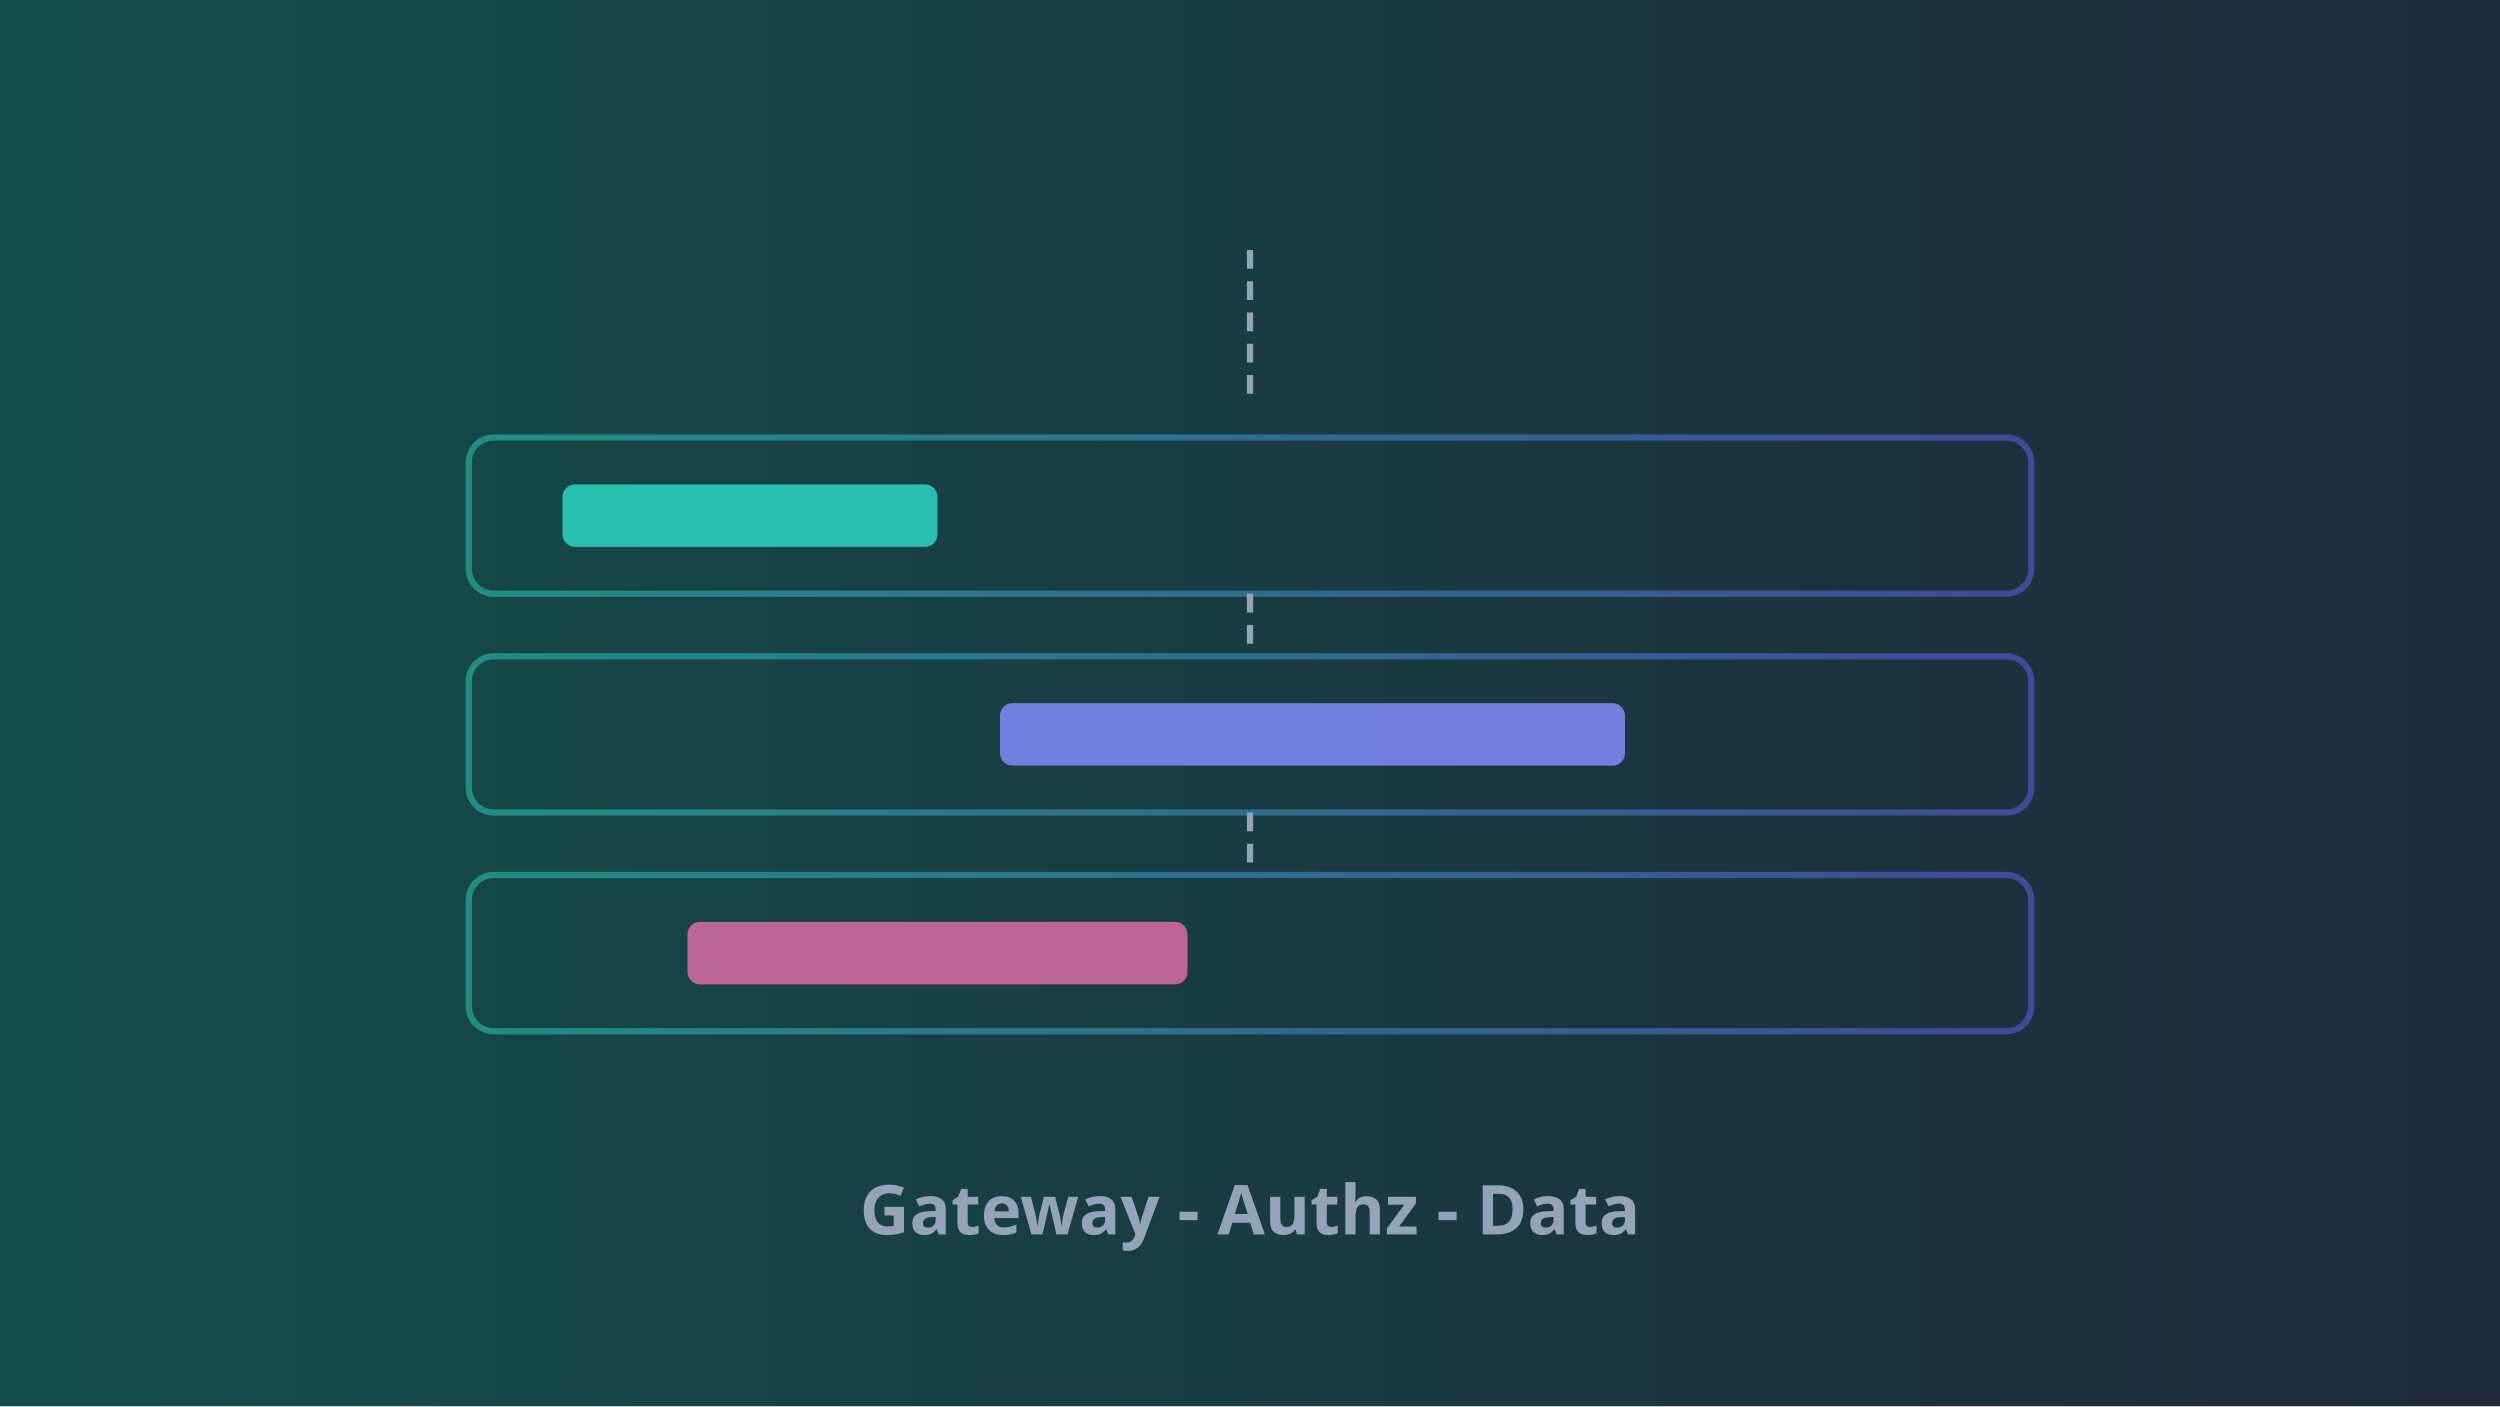
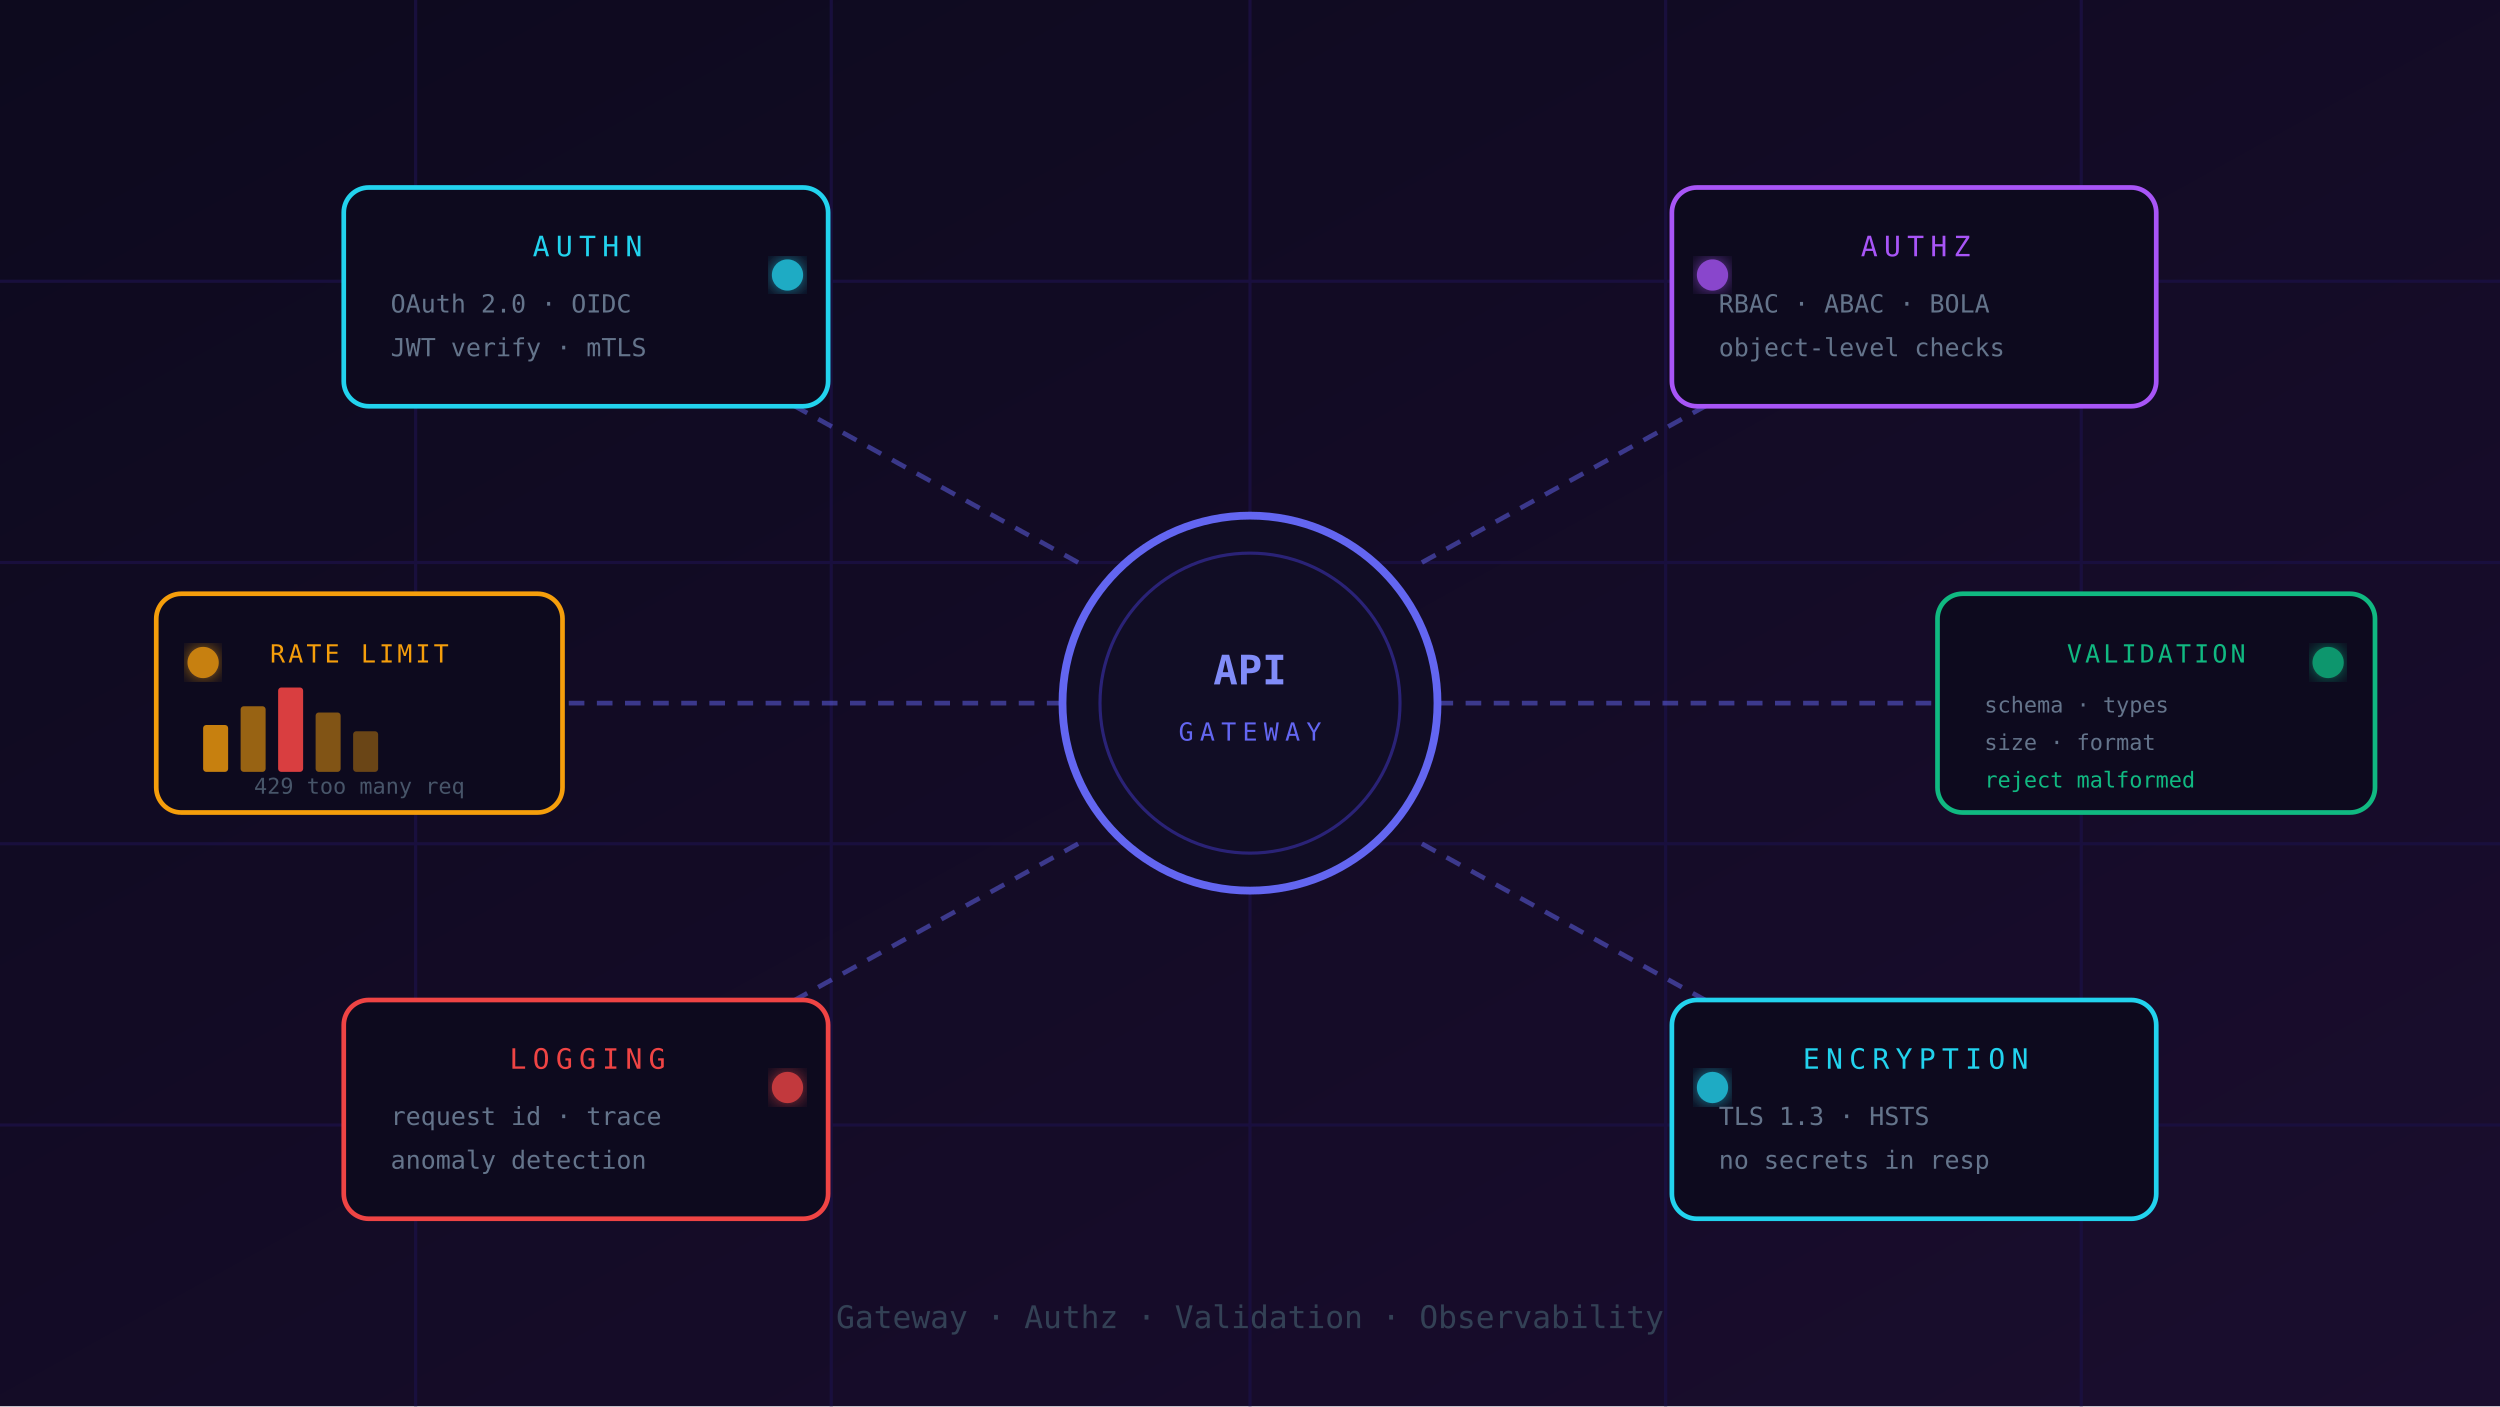
- <svg xmlns="http://www.w3.org/2000/svg" viewBox="0 0 800 450" role="img" aria-labelledby="t">
+ <svg xmlns="http://www.w3.org/2000/svg" viewBox="0 0 800 450">
  <defs>
-     <linearGradient id="ab" x1="0%" y1="0%" x2="100%" y2="0%">
-       <stop offset="0%" style="stop-color:#134e4a" />
-       <stop offset="100%" style="stop-color:#1e293b" />
+     <linearGradient id="bg" x1="0%" y1="0%" x2="100%" y2="100%">
+       <stop offset="0%" stop-color="#0d0a1e" />
+       <stop offset="100%" stop-color="#1a0d2e" />
    </linearGradient>
-     <linearGradient id="line" x1="0%" y1="0%" x2="100%" y2="0%">
-       <stop offset="0%" style="stop-color:#2dd4bf" />
-       <stop offset="100%" style="stop-color:#6366f1" />
+     <linearGradient id="lineGrad" x1="0%" y1="0%" x2="100%" y2="0%">
+       <stop offset="0%" stop-color="#6366f1" />
+       <stop offset="100%" stop-color="#a855f7" />
    </linearGradient>
+     <filter id="glow">
+       <feGaussianBlur stdDeviation="3" result="blur" />
+       <feMerge>
+         <feMergeNode in="blur" />
+         <feMergeNode in="SourceGraphic" />
+       </feMerge>
+     </filter>
  </defs>
-   <rect width="800" height="450" fill="url(#ab)" />
-   <g stroke="url(#line)" stroke-width="2" fill="none" opacity="0.5">
-     <rect x="150" y="140" width="500" height="50" rx="8" />
-     <rect x="150" y="210" width="500" height="50" rx="8" />
-     <rect x="150" y="280" width="500" height="50" rx="8" />
+   <rect width="800" height="450" fill="url(#bg)" />
+   <g stroke="#1a1040" stroke-width="1" opacity="0.9">
+     <line x1="0" y1="90" x2="800" y2="90" />
+     <line x1="0" y1="180" x2="800" y2="180" />
+     <line x1="0" y1="270" x2="800" y2="270" />
+     <line x1="0" y1="360" x2="800" y2="360" />
+     <line x1="133" y1="0" x2="133" y2="450" />
+     <line x1="266" y1="0" x2="266" y2="450" />
+     <line x1="400" y1="0" x2="400" y2="450" />
+     <line x1="533" y1="0" x2="533" y2="450" />
+     <line x1="666" y1="0" x2="666" y2="450" />
  </g>
-   <rect x="180" y="155" width="120" height="20" rx="4" fill="#2dd4bf" opacity="0.85" />
-   <rect x="320" y="225" width="200" height="20" rx="4" fill="#818cf8" opacity="0.85" />
-   <rect x="220" y="295" width="160" height="20" rx="4" fill="#f472b6" opacity="0.75" />
-   <path d="M400 80 L400 130 M400 190 L400 210 M400 260 L400 280" stroke="#94a3b8" stroke-width="2" stroke-dasharray="6 4" />
-   <text x="400" y="395" text-anchor="middle" fill="#94a3b8" font-family="system-ui,sans-serif" font-size="22" font-weight="600">Gateway - Authz - Data</text>
+   <circle cx="400" cy="225" r="60" fill="#110d25" stroke="#6366f1" stroke-width="2.5" />
+   <circle cx="400" cy="225" r="48" fill="none" stroke="#4338ca" stroke-width="1" opacity="0.5" />
+   <text x="400" y="219" text-anchor="middle" fill="#818cf8" font-family="monospace" font-size="13" font-weight="bold">API</text>
+   <text x="400" y="237" text-anchor="middle" fill="#6366f1" font-family="monospace" font-size="8" letter-spacing="2">GATEWAY</text>
+   <g stroke="#6366f1" stroke-width="1.5" stroke-dasharray="5,4" opacity="0.5">
+     <line x1="345" y1="180" x2="200" y2="100" />
+     <line x1="455" y1="180" x2="600" y2="100" />
+     <line x1="340" y1="225" x2="155" y2="225" />
+     <line x1="460" y1="225" x2="645" y2="225" />
+     <line x1="345" y1="270" x2="200" y2="350" />
+     <line x1="455" y1="270" x2="600" y2="350" />
+   </g>
+   <rect x="110" y="60" width="155" height="70" rx="8" fill="#0d0a1e" stroke="#22d3ee" stroke-width="1.5" />
+   <text x="188" y="82" text-anchor="middle" fill="#22d3ee" font-family="monospace" font-size="9" letter-spacing="2">AUTHN</text>
+   <text x="125" y="100" fill="#64748b" font-family="monospace" font-size="8">OAuth 2.0 · OIDC</text>
+   <text x="125" y="114" fill="#64748b" font-family="monospace" font-size="8">JWT verify · mTLS</text>
+   <circle cx="252" cy="88" r="5" fill="#22d3ee" opacity="0.8" filter="url(#glow)" />
+   <rect x="535" y="60" width="155" height="70" rx="8" fill="#0d0a1e" stroke="#a855f7" stroke-width="1.5" />
+   <text x="613" y="82" text-anchor="middle" fill="#a855f7" font-family="monospace" font-size="9" letter-spacing="2">AUTHZ</text>
+   <text x="550" y="100" fill="#64748b" font-family="monospace" font-size="8">RBAC · ABAC · BOLA</text>
+   <text x="550" y="114" fill="#64748b" font-family="monospace" font-size="8">object-level checks</text>
+   <circle cx="548" cy="88" r="5" fill="#a855f7" opacity="0.8" filter="url(#glow)" />
+   <rect x="50" y="190" width="130" height="70" rx="8" fill="#0d0a1e" stroke="#f59e0b" stroke-width="1.5" />
+   <text x="115" y="212" text-anchor="middle" fill="#f59e0b" font-family="monospace" font-size="8" letter-spacing="1">RATE LIMIT</text>
+   <rect x="65" y="232" width="8" height="15" rx="1" fill="#f59e0b" opacity="0.8" />
+   <rect x="77" y="226" width="8" height="21" rx="1" fill="#f59e0b" opacity="0.6" />
+   <rect x="89" y="220" width="8" height="27" rx="1" fill="#ef4444" opacity="0.9" />
+   <rect x="101" y="228" width="8" height="19" rx="1" fill="#f59e0b" opacity="0.5" />
+   <rect x="113" y="234" width="8" height="13" rx="1" fill="#f59e0b" opacity="0.4" />
+   <text x="115" y="254" text-anchor="middle" fill="#475569" font-family="monospace" font-size="7">429 too many req</text>
+   <circle cx="65" cy="212" r="5" fill="#f59e0b" opacity="0.8" filter="url(#glow)" />
+   <rect x="620" y="190" width="140" height="70" rx="8" fill="#0d0a1e" stroke="#10b981" stroke-width="1.5" />
+   <text x="690" y="212" text-anchor="middle" fill="#10b981" font-family="monospace" font-size="8" letter-spacing="1">VALIDATION</text>
+   <text x="635" y="228" fill="#64748b" font-family="monospace" font-size="7">schema · types</text>
+   <text x="635" y="240" fill="#64748b" font-family="monospace" font-size="7">size · format</text>
+   <text x="635" y="252" fill="#10b981" font-family="monospace" font-size="7">reject malformed</text>
+   <circle cx="745" cy="212" r="5" fill="#10b981" opacity="0.8" filter="url(#glow)" />
+   <rect x="110" y="320" width="155" height="70" rx="8" fill="#0d0a1e" stroke="#ef4444" stroke-width="1.5" />
+   <text x="188" y="342" text-anchor="middle" fill="#ef4444" font-family="monospace" font-size="9" letter-spacing="2">LOGGING</text>
+   <text x="125" y="360" fill="#64748b" font-family="monospace" font-size="8">request id · trace</text>
+   <text x="125" y="374" fill="#64748b" font-family="monospace" font-size="8">anomaly detection</text>
+   <circle cx="252" cy="348" r="5" fill="#ef4444" opacity="0.8" filter="url(#glow)" />
+   <rect x="535" y="320" width="155" height="70" rx="8" fill="#0d0a1e" stroke="#22d3ee" stroke-width="1.5" />
+   <text x="613" y="342" text-anchor="middle" fill="#22d3ee" font-family="monospace" font-size="9" letter-spacing="2">ENCRYPTION</text>
+   <text x="550" y="360" fill="#64748b" font-family="monospace" font-size="8">TLS 1.3 · HSTS</text>
+   <text x="550" y="374" fill="#64748b" font-family="monospace" font-size="8">no secrets in resp</text>
+   <circle cx="548" cy="348" r="5" fill="#22d3ee" opacity="0.8" filter="url(#glow)" />
+   <text x="400" y="425" text-anchor="middle" fill="#334155" font-family="monospace" font-size="10">Gateway · Authz · Validation · Observability</text>
</svg>
